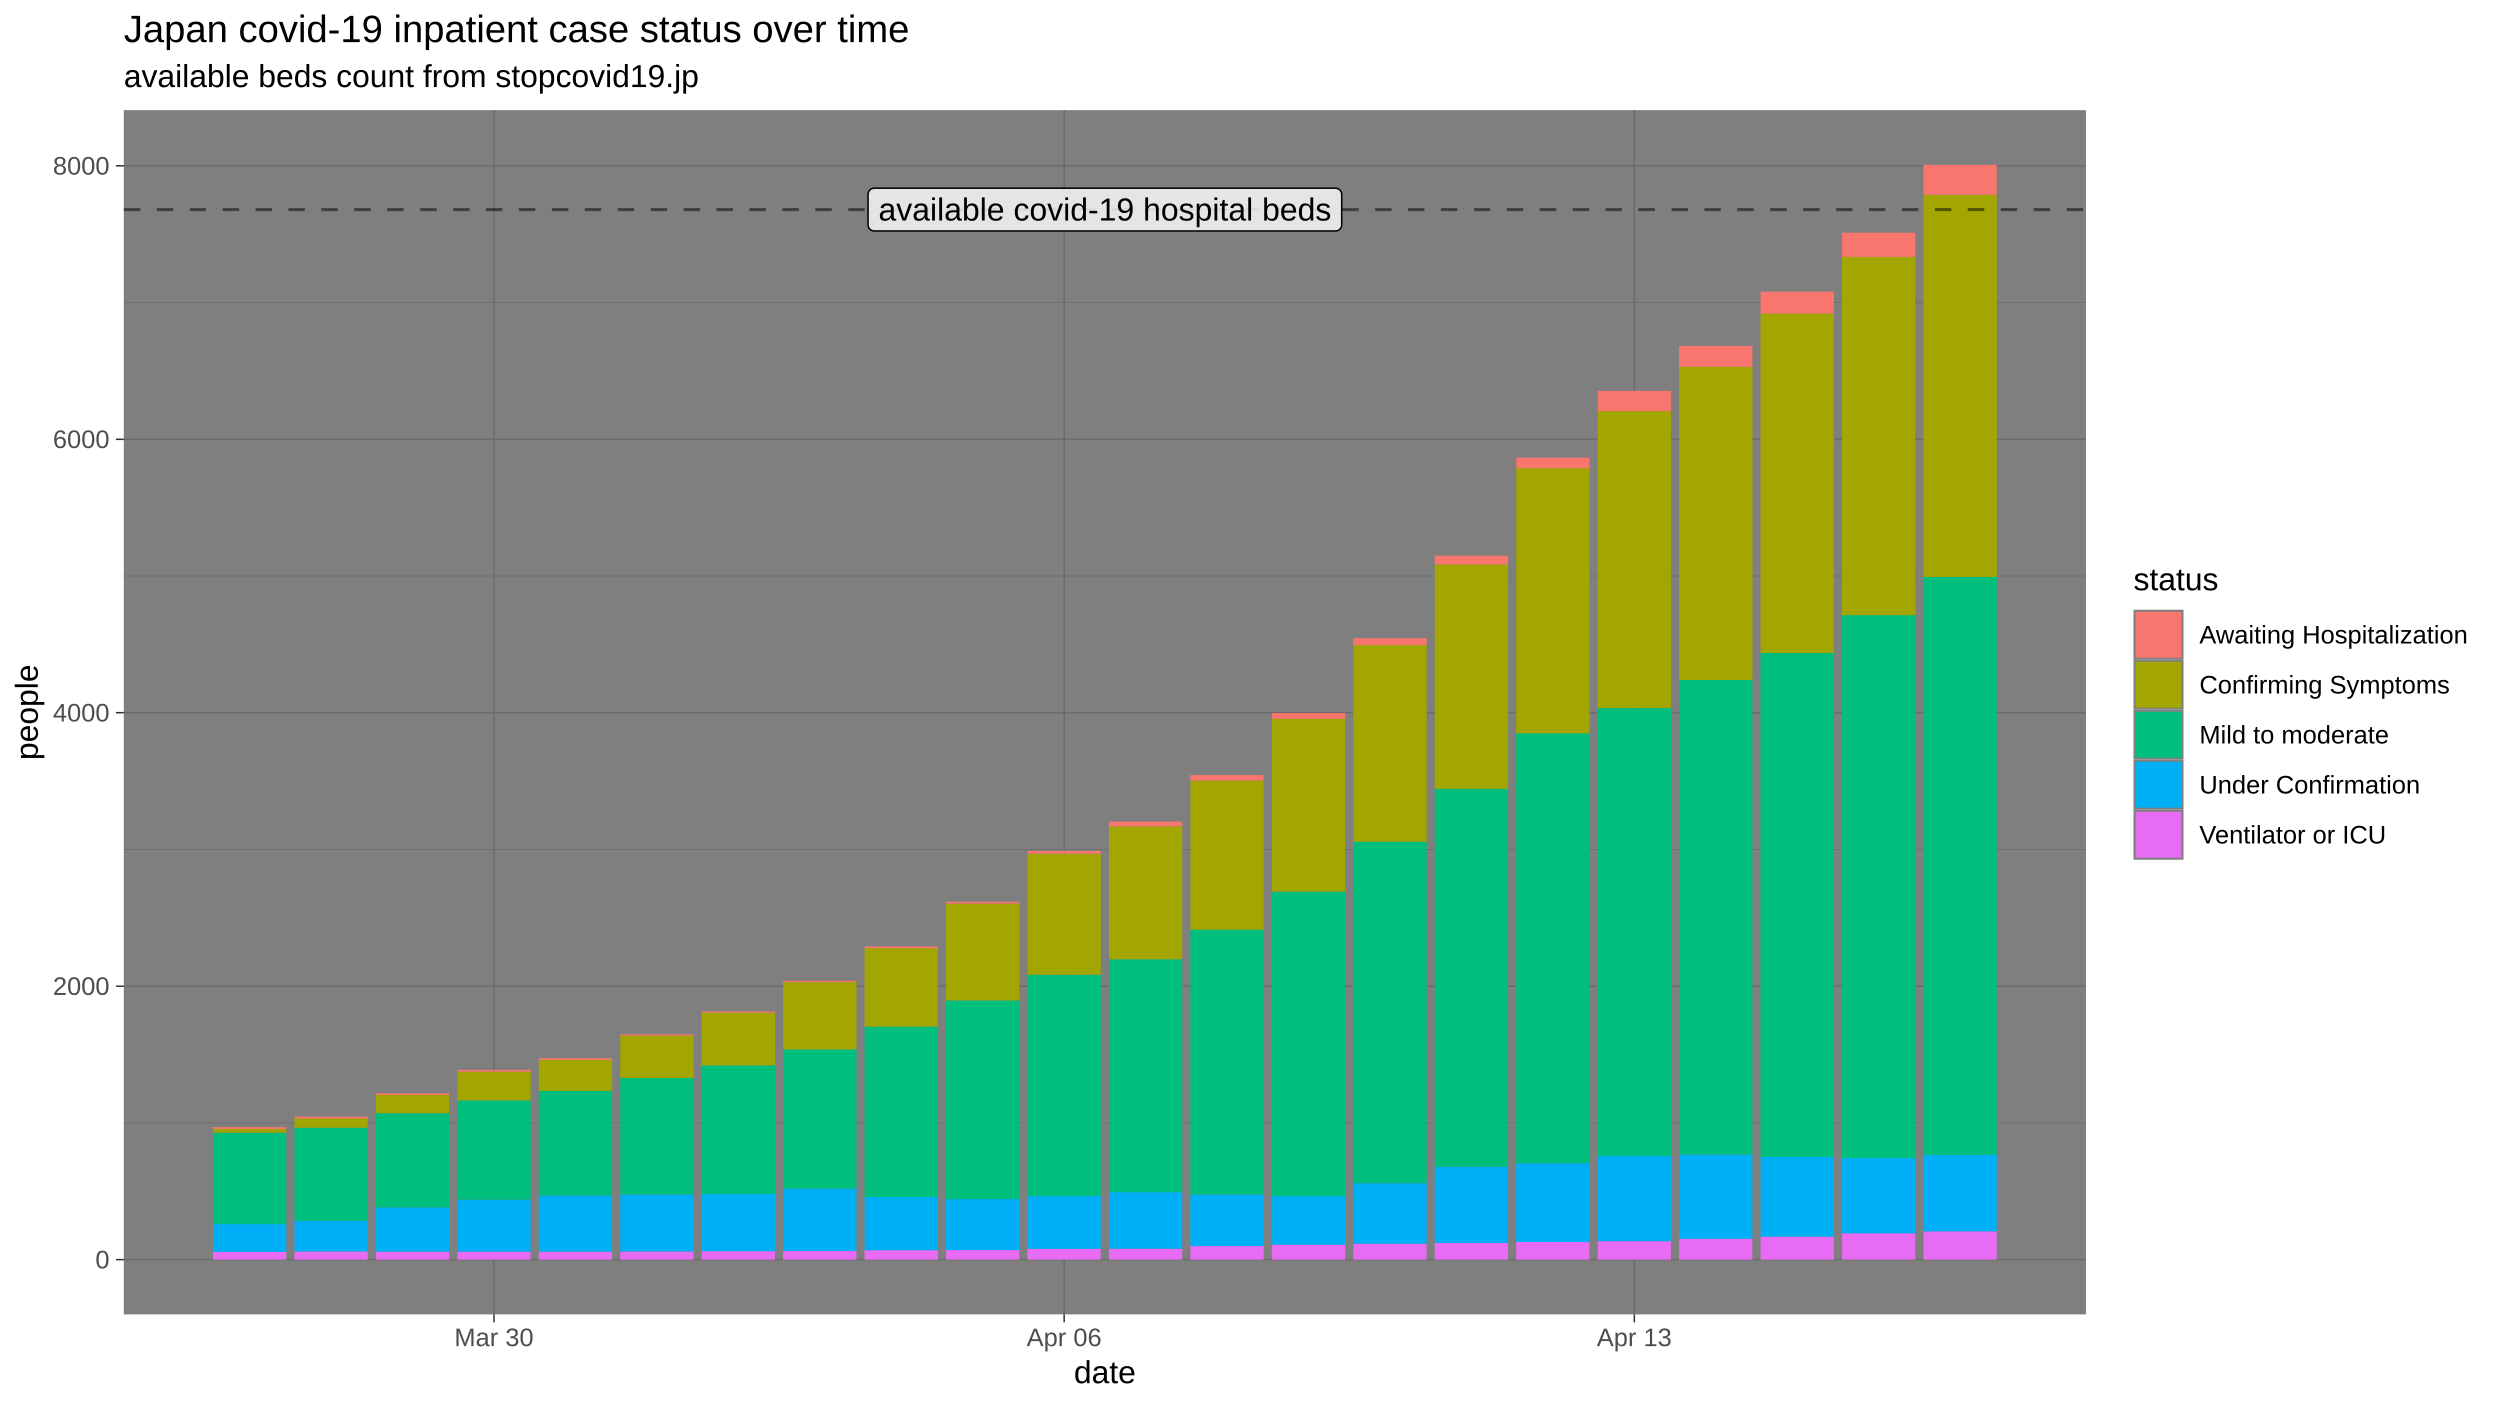
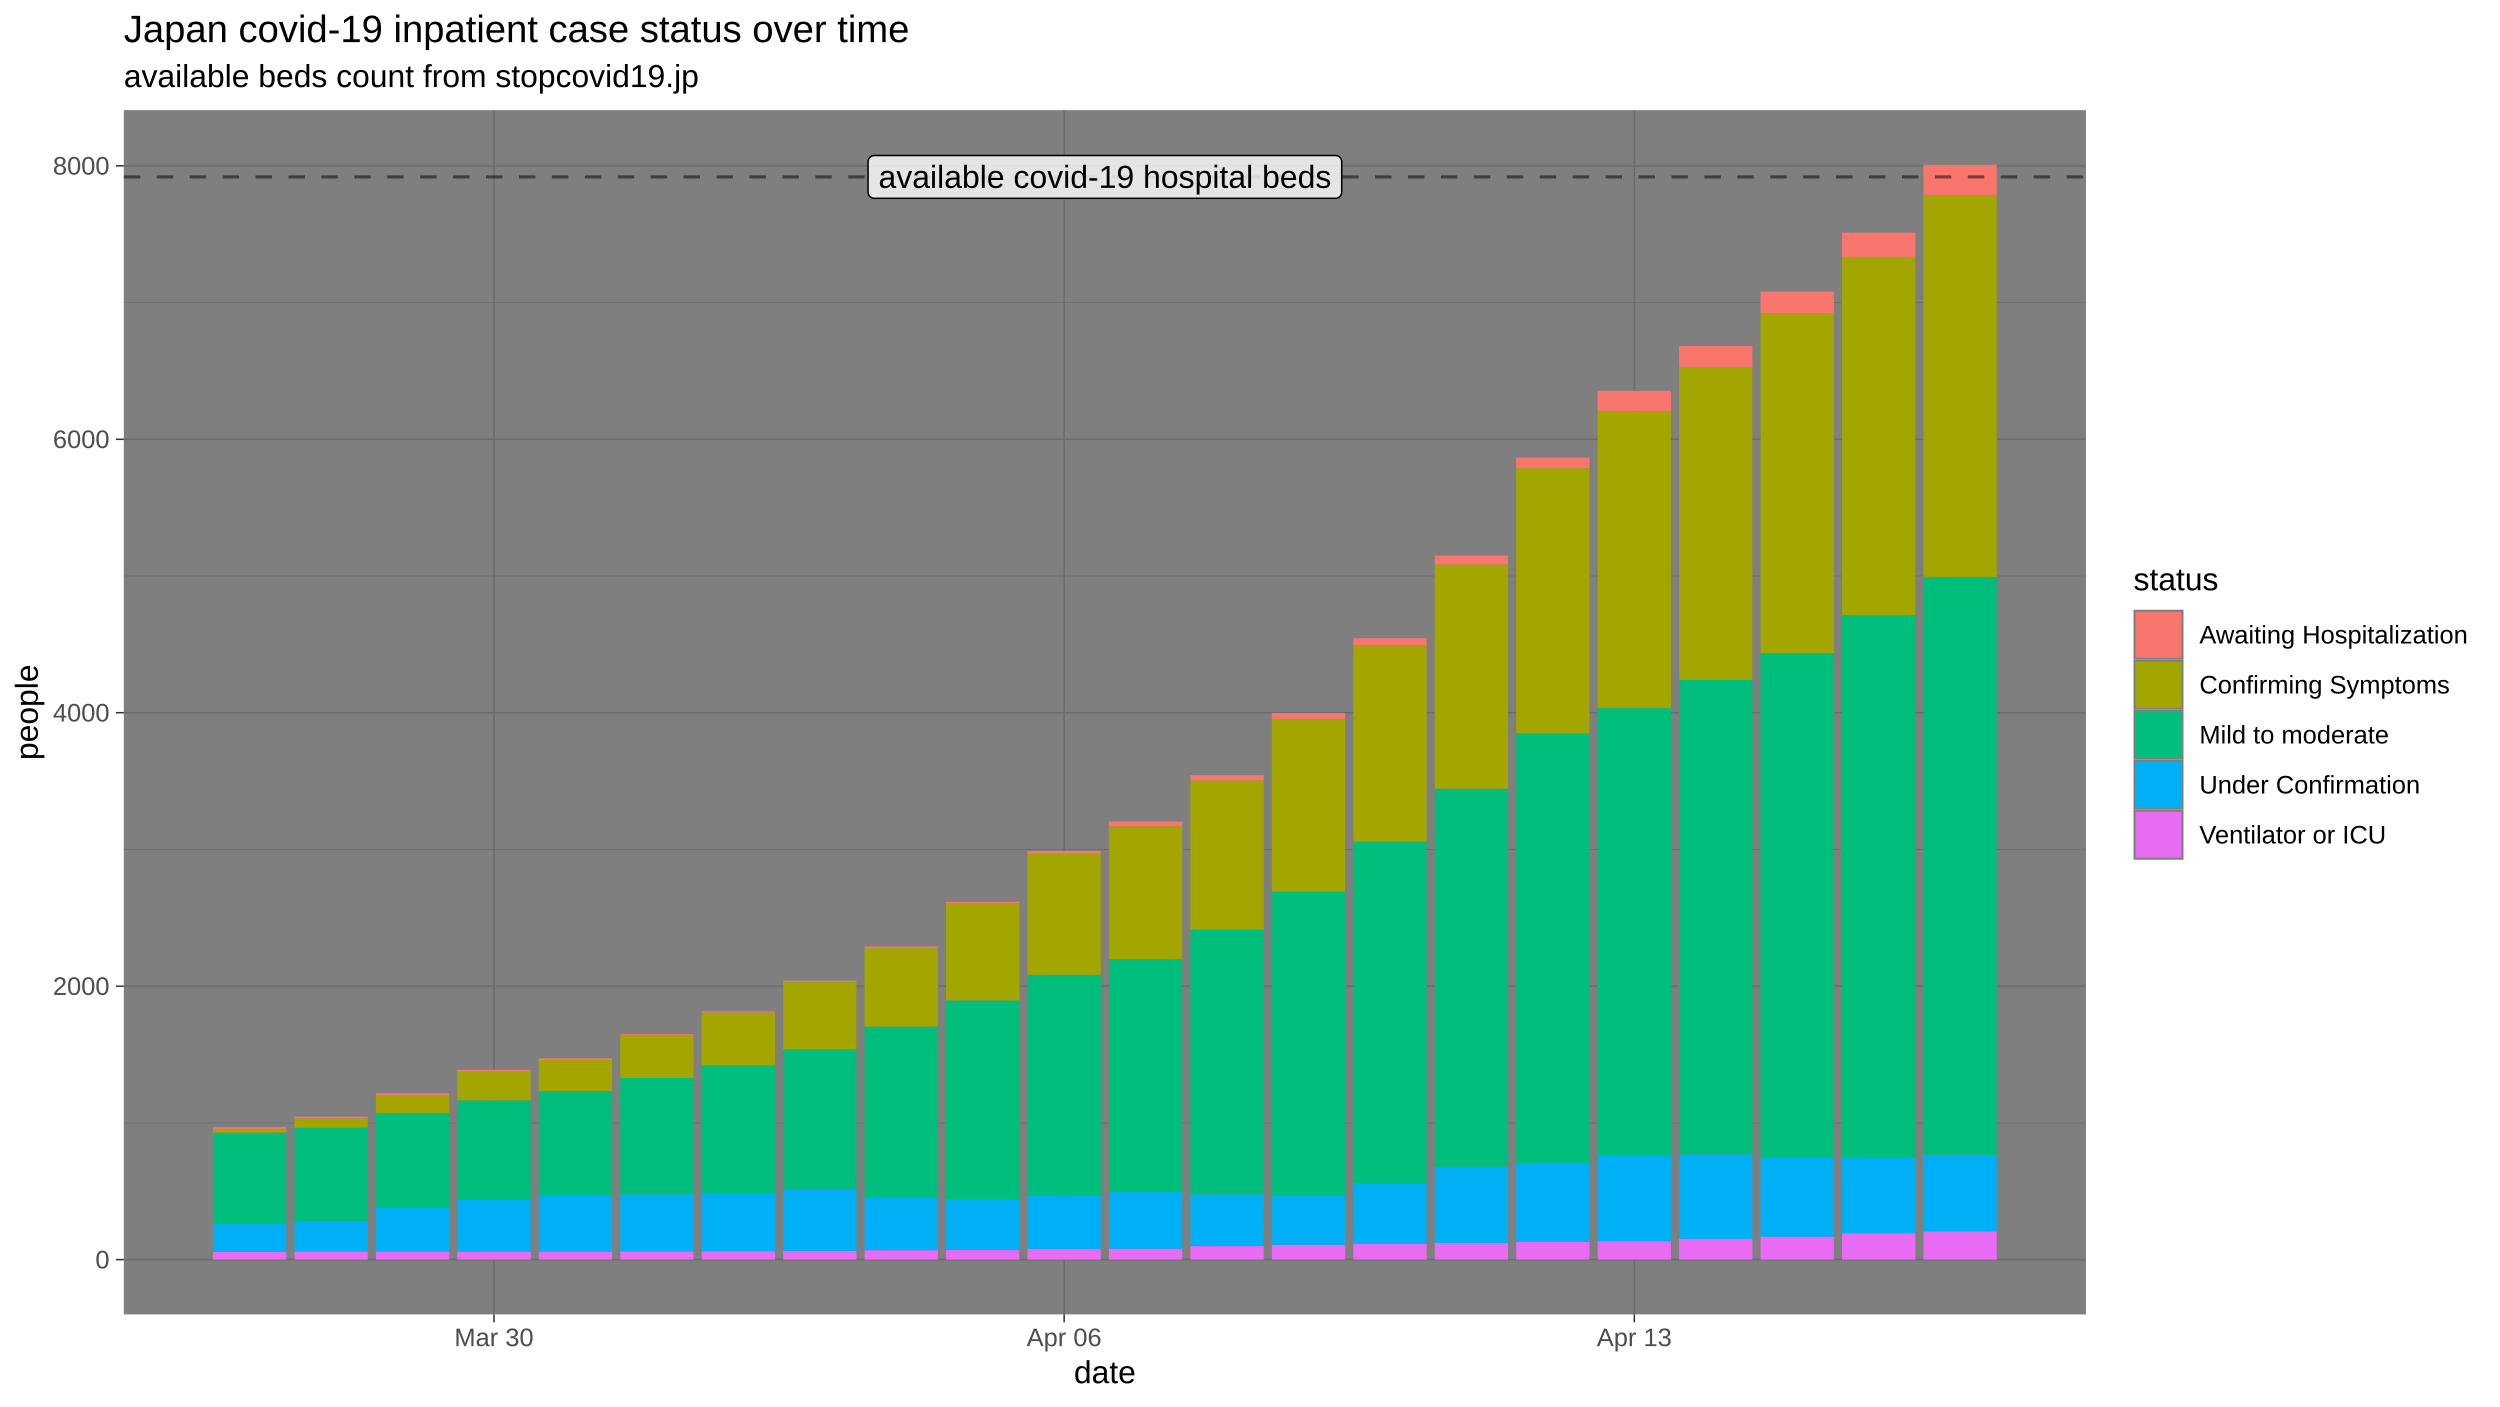
<svg xmlns="http://www.w3.org/2000/svg" viewBox="0 0 864.00 486.00">
  <defs>
    <style type="text/css">
    line, polyline, polygon, path, rect, circle {
      fill: none;
      stroke: #000000;
      stroke-linecap: round;
      stroke-linejoin: round;
      stroke-miterlimit: 10.00;
    }
  </style>
  </defs>
  <rect width="100%" height="100%" style="stroke: none; fill: #FFFFFF;" />
  <rect x="0.00" y="-0" width="864.00" height="486.00" style="stroke-width: 1.07; stroke: #FFFFFF; fill: #FFFFFF;" />
  <defs>
    <clipPath id="cpNDIuNzl8NzIwLjkxfDQ1NC4yNXwzOC4wNw==">
      <rect x="42.79" y="38.07" width="678.12" height="416.18" />
    </clipPath>
  </defs>
  <rect x="42.79" y="38.07" width="678.12" height="416.18" style="stroke-width: 1.07; stroke: none; fill: #7F7F7F;" clip-path="url(#cpNDIuNzl8NzIwLjkxfDQ1NC4yNXwzOC4wNw==)" />
  <polyline points="42.79,388.08 720.91,388.08 " style="stroke-width: 0.27; stroke: #6B6B6B; stroke-linecap: butt;" clip-path="url(#cpNDIuNzl8NzIwLjkxfDQ1NC4yNXwzOC4wNw==)" />
  <polyline points="42.79,293.57 720.91,293.57 " style="stroke-width: 0.27; stroke: #6B6B6B; stroke-linecap: butt;" clip-path="url(#cpNDIuNzl8NzIwLjkxfDQ1NC4yNXwzOC4wNw==)" />
  <polyline points="42.79,199.07 720.91,199.07 " style="stroke-width: 0.27; stroke: #6B6B6B; stroke-linecap: butt;" clip-path="url(#cpNDIuNzl8NzIwLjkxfDQ1NC4yNXwzOC4wNw==)" />
  <polyline points="42.79,104.57 720.91,104.57 " style="stroke-width: 0.27; stroke: #6B6B6B; stroke-linecap: butt;" clip-path="url(#cpNDIuNzl8NzIwLjkxfDQ1NC4yNXwzOC4wNw==)" />
  <polyline points="42.79,435.33 720.91,435.33 " style="stroke-width: 0.53; stroke: #6B6B6B; stroke-linecap: butt;" clip-path="url(#cpNDIuNzl8NzIwLjkxfDQ1NC4yNXwzOC4wNw==)" />
  <polyline points="42.79,340.83 720.91,340.83 " style="stroke-width: 0.53; stroke: #6B6B6B; stroke-linecap: butt;" clip-path="url(#cpNDIuNzl8NzIwLjkxfDQ1NC4yNXwzOC4wNw==)" />
  <polyline points="42.79,246.32 720.91,246.32 " style="stroke-width: 0.53; stroke: #6B6B6B; stroke-linecap: butt;" clip-path="url(#cpNDIuNzl8NzIwLjkxfDQ1NC4yNXwzOC4wNw==)" />
  <polyline points="42.79,151.82 720.91,151.82 " style="stroke-width: 0.53; stroke: #6B6B6B; stroke-linecap: butt;" clip-path="url(#cpNDIuNzl8NzIwLjkxfDQ1NC4yNXwzOC4wNw==)" />
  <polyline points="42.79,57.32 720.91,57.32 " style="stroke-width: 0.53; stroke: #6B6B6B; stroke-linecap: butt;" clip-path="url(#cpNDIuNzl8NzIwLjkxfDQ1NC4yNXwzOC4wNw==)" />
  <polyline points="170.72,454.25 170.72,38.07 " style="stroke-width: 0.53; stroke: #6B6B6B; stroke-linecap: butt;" clip-path="url(#cpNDIuNzl8NzIwLjkxfDQ1NC4yNXwzOC4wNw==)" />
  <polyline points="367.77,454.25 367.77,38.07 " style="stroke-width: 0.53; stroke: #6B6B6B; stroke-linecap: butt;" clip-path="url(#cpNDIuNzl8NzIwLjkxfDQ1NC4yNXwzOC4wNw==)" />
  <polyline points="564.82,454.25 564.82,38.07 " style="stroke-width: 0.53; stroke: #6B6B6B; stroke-linecap: butt;" clip-path="url(#cpNDIuNzl8NzIwLjkxfDQ1NC4yNXwzOC4wNw==)" />
  <rect x="73.61" y="432.64" width="25.33" height="2.69" style="stroke-width: 1.07; stroke: none; stroke-linecap: butt; fill: #E76BF3;" clip-path="url(#cpNDIuNzl8NzIwLjkxfDQ1NC4yNXwzOC4wNw==)" />
  <rect x="73.61" y="423.04" width="25.33" height="9.59" style="stroke-width: 1.07; stroke: none; stroke-linecap: butt; fill: #00B0F6;" clip-path="url(#cpNDIuNzl8NzIwLjkxfDQ1NC4yNXwzOC4wNw==)" />
  <rect x="73.61" y="391.43" width="25.33" height="31.61" style="stroke-width: 1.07; stroke: none; stroke-linecap: butt; fill: #00BF7D;" clip-path="url(#cpNDIuNzl8NzIwLjkxfDQ1NC4yNXwzOC4wNw==)" />
  <rect x="73.61" y="390.16" width="25.33" height="1.28" style="stroke-width: 1.07; stroke: none; stroke-linecap: butt; fill: #A3A500;" clip-path="url(#cpNDIuNzl8NzIwLjkxfDQ1NC4yNXwzOC4wNw==)" />
  <rect x="73.61" y="389.54" width="25.33" height="0.61" style="stroke-width: 1.07; stroke: none; stroke-linecap: butt; fill: #F8766D;" clip-path="url(#cpNDIuNzl8NzIwLjkxfDQ1NC4yNXwzOC4wNw==)" />
  <rect x="101.76" y="432.49" width="25.33" height="2.84" style="stroke-width: 1.07; stroke: none; stroke-linecap: butt; fill: #E76BF3;" clip-path="url(#cpNDIuNzl8NzIwLjkxfDQ1NC4yNXwzOC4wNw==)" />
  <rect x="101.76" y="421.91" width="25.33" height="10.58" style="stroke-width: 1.07; stroke: none; stroke-linecap: butt; fill: #00B0F6;" clip-path="url(#cpNDIuNzl8NzIwLjkxfDQ1NC4yNXwzOC4wNw==)" />
  <rect x="101.76" y="389.73" width="25.33" height="32.18" style="stroke-width: 1.07; stroke: none; stroke-linecap: butt; fill: #00BF7D;" clip-path="url(#cpNDIuNzl8NzIwLjkxfDQ1NC4yNXwzOC4wNw==)" />
  <rect x="101.76" y="386.52" width="25.33" height="3.21" style="stroke-width: 1.07; stroke: none; stroke-linecap: butt; fill: #A3A500;" clip-path="url(#cpNDIuNzl8NzIwLjkxfDQ1NC4yNXwzOC4wNw==)" />
  <rect x="101.76" y="385.90" width="25.33" height="0.61" style="stroke-width: 1.07; stroke: none; stroke-linecap: butt; fill: #F8766D;" clip-path="url(#cpNDIuNzl8NzIwLjkxfDQ1NC4yNXwzOC4wNw==)" />
  <rect x="129.91" y="432.54" width="25.33" height="2.79" style="stroke-width: 1.07; stroke: none; stroke-linecap: butt; fill: #E76BF3;" clip-path="url(#cpNDIuNzl8NzIwLjkxfDQ1NC4yNXwzOC4wNw==)" />
  <rect x="129.91" y="417.28" width="25.33" height="15.26" style="stroke-width: 1.07; stroke: none; stroke-linecap: butt; fill: #00B0F6;" clip-path="url(#cpNDIuNzl8NzIwLjkxfDQ1NC4yNXwzOC4wNw==)" />
  <rect x="129.91" y="384.72" width="25.33" height="32.56" style="stroke-width: 1.07; stroke: none; stroke-linecap: butt; fill: #00BF7D;" clip-path="url(#cpNDIuNzl8NzIwLjkxfDQ1NC4yNXwzOC4wNw==)" />
  <rect x="129.91" y="378.44" width="25.33" height="6.28" style="stroke-width: 1.07; stroke: none; stroke-linecap: butt; fill: #A3A500;" clip-path="url(#cpNDIuNzl8NzIwLjkxfDQ1NC4yNXwzOC4wNw==)" />
  <rect x="129.91" y="377.82" width="25.33" height="0.61" style="stroke-width: 1.07; stroke: none; stroke-linecap: butt; fill: #F8766D;" clip-path="url(#cpNDIuNzl8NzIwLjkxfDQ1NC4yNXwzOC4wNw==)" />
  <rect x="158.06" y="432.54" width="25.33" height="2.79" style="stroke-width: 1.07; stroke: none; stroke-linecap: butt; fill: #E76BF3;" clip-path="url(#cpNDIuNzl8NzIwLjkxfDQ1NC4yNXwzOC4wNw==)" />
  <rect x="158.06" y="414.59" width="25.33" height="17.96" style="stroke-width: 1.07; stroke: none; stroke-linecap: butt; fill: #00B0F6;" clip-path="url(#cpNDIuNzl8NzIwLjkxfDQ1NC4yNXwzOC4wNw==)" />
  <rect x="158.06" y="380.28" width="25.33" height="34.30" style="stroke-width: 1.07; stroke: none; stroke-linecap: butt; fill: #00BF7D;" clip-path="url(#cpNDIuNzl8NzIwLjkxfDQ1NC4yNXwzOC4wNw==)" />
  <rect x="158.06" y="370.36" width="25.33" height="9.92" style="stroke-width: 1.07; stroke: none; stroke-linecap: butt; fill: #A3A500;" clip-path="url(#cpNDIuNzl8NzIwLjkxfDQ1NC4yNXwzOC4wNw==)" />
  <rect x="158.06" y="369.74" width="25.33" height="0.61" style="stroke-width: 1.07; stroke: none; stroke-linecap: butt; fill: #F8766D;" clip-path="url(#cpNDIuNzl8NzIwLjkxfDQ1NC4yNXwzOC4wNw==)" />
  <rect x="186.21" y="432.54" width="25.33" height="2.79" style="stroke-width: 1.07; stroke: none; stroke-linecap: butt; fill: #E76BF3;" clip-path="url(#cpNDIuNzl8NzIwLjkxfDQ1NC4yNXwzOC4wNw==)" />
  <rect x="186.21" y="413.17" width="25.33" height="19.37" style="stroke-width: 1.07; stroke: none; stroke-linecap: butt; fill: #00B0F6;" clip-path="url(#cpNDIuNzl8NzIwLjkxfDQ1NC4yNXwzOC4wNw==)" />
  <rect x="186.21" y="377.02" width="25.33" height="36.15" style="stroke-width: 1.07; stroke: none; stroke-linecap: butt; fill: #00BF7D;" clip-path="url(#cpNDIuNzl8NzIwLjkxfDQ1NC4yNXwzOC4wNw==)" />
  <rect x="186.21" y="366.34" width="25.33" height="10.68" style="stroke-width: 1.07; stroke: none; stroke-linecap: butt; fill: #A3A500;" clip-path="url(#cpNDIuNzl8NzIwLjkxfDQ1NC4yNXwzOC4wNw==)" />
  <rect x="186.21" y="365.73" width="25.33" height="0.61" style="stroke-width: 1.07; stroke: none; stroke-linecap: butt; fill: #F8766D;" clip-path="url(#cpNDIuNzl8NzIwLjkxfDQ1NC4yNXwzOC4wNw==)" />
  <rect x="214.36" y="432.49" width="25.33" height="2.84" style="stroke-width: 1.07; stroke: none; stroke-linecap: butt; fill: #E76BF3;" clip-path="url(#cpNDIuNzl8NzIwLjkxfDQ1NC4yNXwzOC4wNw==)" />
  <rect x="214.36" y="412.79" width="25.33" height="19.70" style="stroke-width: 1.07; stroke: none; stroke-linecap: butt; fill: #00B0F6;" clip-path="url(#cpNDIuNzl8NzIwLjkxfDQ1NC4yNXwzOC4wNw==)" />
  <rect x="214.36" y="372.53" width="25.33" height="40.26" style="stroke-width: 1.07; stroke: none; stroke-linecap: butt; fill: #00BF7D;" clip-path="url(#cpNDIuNzl8NzIwLjkxfDQ1NC4yNXwzOC4wNw==)" />
  <rect x="214.36" y="357.84" width="25.33" height="14.70" style="stroke-width: 1.07; stroke: none; stroke-linecap: butt; fill: #A3A500;" clip-path="url(#cpNDIuNzl8NzIwLjkxfDQ1NC4yNXwzOC4wNw==)" />
  <rect x="214.36" y="357.41" width="25.33" height="0.43" style="stroke-width: 1.07; stroke: none; stroke-linecap: butt; fill: #F8766D;" clip-path="url(#cpNDIuNzl8NzIwLjkxfDQ1NC4yNXwzOC4wNw==)" />
  <rect x="242.51" y="432.40" width="25.33" height="2.93" style="stroke-width: 1.07; stroke: none; stroke-linecap: butt; fill: #E76BF3;" clip-path="url(#cpNDIuNzl8NzIwLjkxfDQ1NC4yNXwzOC4wNw==)" />
  <rect x="242.51" y="412.65" width="25.33" height="19.75" style="stroke-width: 1.07; stroke: none; stroke-linecap: butt; fill: #00B0F6;" clip-path="url(#cpNDIuNzl8NzIwLjkxfDQ1NC4yNXwzOC4wNw==)" />
  <rect x="242.51" y="368.18" width="25.33" height="44.46" style="stroke-width: 1.07; stroke: none; stroke-linecap: butt; fill: #00BF7D;" clip-path="url(#cpNDIuNzl8NzIwLjkxfDQ1NC4yNXwzOC4wNw==)" />
  <rect x="242.51" y="349.95" width="25.33" height="18.24" style="stroke-width: 1.07; stroke: none; stroke-linecap: butt; fill: #A3A500;" clip-path="url(#cpNDIuNzl8NzIwLjkxfDQ1NC4yNXwzOC4wNw==)" />
  <rect x="242.51" y="349.52" width="25.33" height="0.43" style="stroke-width: 1.07; stroke: none; stroke-linecap: butt; fill: #F8766D;" clip-path="url(#cpNDIuNzl8NzIwLjkxfDQ1NC4yNXwzOC4wNw==)" />
  <rect x="270.66" y="432.31" width="25.33" height="3.02" style="stroke-width: 1.07; stroke: none; stroke-linecap: butt; fill: #E76BF3;" clip-path="url(#cpNDIuNzl8NzIwLjkxfDQ1NC4yNXwzOC4wNw==)" />
  <rect x="270.66" y="410.76" width="25.33" height="21.55" style="stroke-width: 1.07; stroke: none; stroke-linecap: butt; fill: #00B0F6;" clip-path="url(#cpNDIuNzl8NzIwLjkxfDQ1NC4yNXwzOC4wNw==)" />
  <rect x="270.66" y="362.66" width="25.33" height="48.10" style="stroke-width: 1.07; stroke: none; stroke-linecap: butt; fill: #00BF7D;" clip-path="url(#cpNDIuNzl8NzIwLjkxfDQ1NC4yNXwzOC4wNw==)" />
  <rect x="270.66" y="339.41" width="25.33" height="23.25" style="stroke-width: 1.07; stroke: none; stroke-linecap: butt; fill: #A3A500;" clip-path="url(#cpNDIuNzl8NzIwLjkxfDQ1NC4yNXwzOC4wNw==)" />
  <rect x="270.66" y="338.94" width="25.33" height="0.47" style="stroke-width: 1.07; stroke: none; stroke-linecap: butt; fill: #F8766D;" clip-path="url(#cpNDIuNzl8NzIwLjkxfDQ1NC4yNXwzOC4wNw==)" />
  <rect x="298.80" y="432.07" width="25.33" height="3.26" style="stroke-width: 1.07; stroke: none; stroke-linecap: butt; fill: #E76BF3;" clip-path="url(#cpNDIuNzl8NzIwLjkxfDQ1NC4yNXwzOC4wNw==)" />
  <rect x="298.80" y="413.69" width="25.33" height="18.38" style="stroke-width: 1.07; stroke: none; stroke-linecap: butt; fill: #00B0F6;" clip-path="url(#cpNDIuNzl8NzIwLjkxfDQ1NC4yNXwzOC4wNw==)" />
  <rect x="298.80" y="354.77" width="25.33" height="58.92" style="stroke-width: 1.07; stroke: none; stroke-linecap: butt; fill: #00BF7D;" clip-path="url(#cpNDIuNzl8NzIwLjkxfDQ1NC4yNXwzOC4wNw==)" />
  <rect x="298.80" y="327.69" width="25.33" height="27.08" style="stroke-width: 1.07; stroke: none; stroke-linecap: butt; fill: #A3A500;" clip-path="url(#cpNDIuNzl8NzIwLjkxfDQ1NC4yNXwzOC4wNw==)" />
  <rect x="298.80" y="327.08" width="25.33" height="0.61" style="stroke-width: 1.07; stroke: none; stroke-linecap: butt; fill: #F8766D;" clip-path="url(#cpNDIuNzl8NzIwLjkxfDQ1NC4yNXwzOC4wNw==)" />
  <rect x="326.95" y="432.02" width="25.33" height="3.31" style="stroke-width: 1.07; stroke: none; stroke-linecap: butt; fill: #E76BF3;" clip-path="url(#cpNDIuNzl8NzIwLjkxfDQ1NC4yNXwzOC4wNw==)" />
  <rect x="326.95" y="414.40" width="25.33" height="17.62" style="stroke-width: 1.07; stroke: none; stroke-linecap: butt; fill: #00B0F6;" clip-path="url(#cpNDIuNzl8NzIwLjkxfDQ1NC4yNXwzOC4wNw==)" />
  <rect x="326.95" y="345.74" width="25.33" height="68.66" style="stroke-width: 1.07; stroke: none; stroke-linecap: butt; fill: #00BF7D;" clip-path="url(#cpNDIuNzl8NzIwLjkxfDQ1NC4yNXwzOC4wNw==)" />
  <rect x="326.95" y="312.29" width="25.33" height="33.45" style="stroke-width: 1.07; stroke: none; stroke-linecap: butt; fill: #A3A500;" clip-path="url(#cpNDIuNzl8NzIwLjkxfDQ1NC4yNXwzOC4wNw==)" />
  <rect x="326.95" y="311.67" width="25.33" height="0.61" style="stroke-width: 1.07; stroke: none; stroke-linecap: butt; fill: #F8766D;" clip-path="url(#cpNDIuNzl8NzIwLjkxfDQ1NC4yNXwzOC4wNw==)" />
  <rect x="355.10" y="431.60" width="25.33" height="3.73" style="stroke-width: 1.07; stroke: none; stroke-linecap: butt; fill: #E76BF3;" clip-path="url(#cpNDIuNzl8NzIwLjkxfDQ1NC4yNXwzOC4wNw==)" />
  <rect x="355.10" y="413.36" width="25.33" height="18.24" style="stroke-width: 1.07; stroke: none; stroke-linecap: butt; fill: #00B0F6;" clip-path="url(#cpNDIuNzl8NzIwLjkxfDQ1NC4yNXwzOC4wNw==)" />
  <rect x="355.10" y="336.86" width="25.33" height="76.50" style="stroke-width: 1.07; stroke: none; stroke-linecap: butt; fill: #00BF7D;" clip-path="url(#cpNDIuNzl8NzIwLjkxfDQ1NC4yNXwzOC4wNw==)" />
  <rect x="355.10" y="295.04" width="25.33" height="41.82" style="stroke-width: 1.07; stroke: none; stroke-linecap: butt; fill: #A3A500;" clip-path="url(#cpNDIuNzl8NzIwLjkxfDQ1NC4yNXwzOC4wNw==)" />
  <rect x="355.10" y="294.09" width="25.33" height="0.95" style="stroke-width: 1.07; stroke: none; stroke-linecap: butt; fill: #F8766D;" clip-path="url(#cpNDIuNzl8NzIwLjkxfDQ1NC4yNXwzOC4wNw==)" />
  <rect x="383.25" y="431.55" width="25.33" height="3.78" style="stroke-width: 1.07; stroke: none; stroke-linecap: butt; fill: #E76BF3;" clip-path="url(#cpNDIuNzl8NzIwLjkxfDQ1NC4yNXwzOC4wNw==)" />
  <rect x="383.25" y="411.99" width="25.33" height="19.56" style="stroke-width: 1.07; stroke: none; stroke-linecap: butt; fill: #00B0F6;" clip-path="url(#cpNDIuNzl8NzIwLjkxfDQ1NC4yNXwzOC4wNw==)" />
  <rect x="383.25" y="331.52" width="25.33" height="80.47" style="stroke-width: 1.07; stroke: none; stroke-linecap: butt; fill: #00BF7D;" clip-path="url(#cpNDIuNzl8NzIwLjkxfDQ1NC4yNXwzOC4wNw==)" />
  <rect x="383.25" y="285.59" width="25.33" height="45.93" style="stroke-width: 1.07; stroke: none; stroke-linecap: butt; fill: #A3A500;" clip-path="url(#cpNDIuNzl8NzIwLjkxfDQ1NC4yNXwzOC4wNw==)" />
  <rect x="383.25" y="283.94" width="25.33" height="1.65" style="stroke-width: 1.07; stroke: none; stroke-linecap: butt; fill: #F8766D;" clip-path="url(#cpNDIuNzl8NzIwLjkxfDQ1NC4yNXwzOC4wNw==)" />
  <rect x="411.40" y="430.65" width="25.33" height="4.68" style="stroke-width: 1.07; stroke: none; stroke-linecap: butt; fill: #E76BF3;" clip-path="url(#cpNDIuNzl8NzIwLjkxfDQ1NC4yNXwzOC4wNw==)" />
  <rect x="411.40" y="412.79" width="25.33" height="17.86" style="stroke-width: 1.07; stroke: none; stroke-linecap: butt; fill: #00B0F6;" clip-path="url(#cpNDIuNzl8NzIwLjkxfDQ1NC4yNXwzOC4wNw==)" />
  <rect x="411.40" y="321.26" width="25.33" height="91.53" style="stroke-width: 1.07; stroke: none; stroke-linecap: butt; fill: #00BF7D;" clip-path="url(#cpNDIuNzl8NzIwLjkxfDQ1NC4yNXwzOC4wNw==)" />
  <rect x="411.40" y="269.71" width="25.33" height="51.55" style="stroke-width: 1.07; stroke: none; stroke-linecap: butt; fill: #A3A500;" clip-path="url(#cpNDIuNzl8NzIwLjkxfDQ1NC4yNXwzOC4wNw==)" />
  <rect x="411.40" y="267.87" width="25.33" height="1.84" style="stroke-width: 1.07; stroke: none; stroke-linecap: butt; fill: #F8766D;" clip-path="url(#cpNDIuNzl8NzIwLjkxfDQ1NC4yNXwzOC4wNw==)" />
  <rect x="439.55" y="430.18" width="25.33" height="5.15" style="stroke-width: 1.07; stroke: none; stroke-linecap: butt; fill: #E76BF3;" clip-path="url(#cpNDIuNzl8NzIwLjkxfDQ1NC4yNXwzOC4wNw==)" />
  <rect x="439.55" y="413.36" width="25.33" height="16.82" style="stroke-width: 1.07; stroke: none; stroke-linecap: butt; fill: #00B0F6;" clip-path="url(#cpNDIuNzl8NzIwLjkxfDQ1NC4yNXwzOC4wNw==)" />
  <rect x="439.55" y="308.13" width="25.33" height="105.23" style="stroke-width: 1.07; stroke: none; stroke-linecap: butt; fill: #00BF7D;" clip-path="url(#cpNDIuNzl8NzIwLjkxfDQ1NC4yNXwzOC4wNw==)" />
  <rect x="439.55" y="248.45" width="25.33" height="59.68" style="stroke-width: 1.07; stroke: none; stroke-linecap: butt; fill: #A3A500;" clip-path="url(#cpNDIuNzl8NzIwLjkxfDQ1NC4yNXwzOC4wNw==)" />
  <rect x="439.55" y="246.42" width="25.33" height="2.03" style="stroke-width: 1.07; stroke: none; stroke-linecap: butt; fill: #F8766D;" clip-path="url(#cpNDIuNzl8NzIwLjkxfDQ1NC4yNXwzOC4wNw==)" />
  <rect x="467.70" y="429.80" width="25.33" height="5.53" style="stroke-width: 1.07; stroke: none; stroke-linecap: butt; fill: #E76BF3;" clip-path="url(#cpNDIuNzl8NzIwLjkxfDQ1NC4yNXwzOC4wNw==)" />
  <rect x="467.70" y="408.92" width="25.33" height="20.89" style="stroke-width: 1.07; stroke: none; stroke-linecap: butt; fill: #00B0F6;" clip-path="url(#cpNDIuNzl8NzIwLjkxfDQ1NC4yNXwzOC4wNw==)" />
  <rect x="467.70" y="290.88" width="25.33" height="118.03" style="stroke-width: 1.07; stroke: none; stroke-linecap: butt; fill: #00BF7D;" clip-path="url(#cpNDIuNzl8NzIwLjkxfDQ1NC4yNXwzOC4wNw==)" />
  <rect x="467.70" y="222.93" width="25.33" height="67.95" style="stroke-width: 1.07; stroke: none; stroke-linecap: butt; fill: #A3A500;" clip-path="url(#cpNDIuNzl8NzIwLjkxfDQ1NC4yNXwzOC4wNw==)" />
  <rect x="467.70" y="220.57" width="25.33" height="2.36" style="stroke-width: 1.07; stroke: none; stroke-linecap: butt; fill: #F8766D;" clip-path="url(#cpNDIuNzl8NzIwLjkxfDQ1NC4yNXwzOC4wNw==)" />
  <rect x="495.85" y="429.56" width="25.33" height="5.76" style="stroke-width: 1.07; stroke: none; stroke-linecap: butt; fill: #E76BF3;" clip-path="url(#cpNDIuNzl8NzIwLjkxfDQ1NC4yNXwzOC4wNw==)" />
  <rect x="495.85" y="403.20" width="25.33" height="26.37" style="stroke-width: 1.07; stroke: none; stroke-linecap: butt; fill: #00B0F6;" clip-path="url(#cpNDIuNzl8NzIwLjkxfDQ1NC4yNXwzOC4wNw==)" />
  <rect x="495.85" y="272.59" width="25.33" height="130.60" style="stroke-width: 1.07; stroke: none; stroke-linecap: butt; fill: #00BF7D;" clip-path="url(#cpNDIuNzl8NzIwLjkxfDQ1NC4yNXwzOC4wNw==)" />
  <rect x="495.85" y="195.05" width="25.33" height="77.54" style="stroke-width: 1.07; stroke: none; stroke-linecap: butt; fill: #A3A500;" clip-path="url(#cpNDIuNzl8NzIwLjkxfDQ1NC4yNXwzOC4wNw==)" />
  <rect x="495.85" y="192.03" width="25.33" height="3.02" style="stroke-width: 1.07; stroke: none; stroke-linecap: butt; fill: #F8766D;" clip-path="url(#cpNDIuNzl8NzIwLjkxfDQ1NC4yNXwzOC4wNw==)" />
  <rect x="524.00" y="429.23" width="25.33" height="6.10" style="stroke-width: 1.07; stroke: none; stroke-linecap: butt; fill: #E76BF3;" clip-path="url(#cpNDIuNzl8NzIwLjkxfDQ1NC4yNXwzOC4wNw==)" />
  <rect x="524.00" y="402.02" width="25.33" height="27.22" style="stroke-width: 1.07; stroke: none; stroke-linecap: butt; fill: #00B0F6;" clip-path="url(#cpNDIuNzl8NzIwLjkxfDQ1NC4yNXwzOC4wNw==)" />
  <rect x="524.00" y="253.41" width="25.33" height="148.61" style="stroke-width: 1.07; stroke: none; stroke-linecap: butt; fill: #00BF7D;" clip-path="url(#cpNDIuNzl8NzIwLjkxfDQ1NC4yNXwzOC4wNw==)" />
  <rect x="524.00" y="161.79" width="25.33" height="91.62" style="stroke-width: 1.07; stroke: none; stroke-linecap: butt; fill: #A3A500;" clip-path="url(#cpNDIuNzl8NzIwLjkxfDQ1NC4yNXwzOC4wNw==)" />
  <rect x="524.00" y="158.15" width="25.33" height="3.64" style="stroke-width: 1.07; stroke: none; stroke-linecap: butt; fill: #F8766D;" clip-path="url(#cpNDIuNzl8NzIwLjkxfDQ1NC4yNXwzOC4wNw==)" />
  <rect x="552.15" y="428.95" width="25.33" height="6.38" style="stroke-width: 1.07; stroke: none; stroke-linecap: butt; fill: #E76BF3;" clip-path="url(#cpNDIuNzl8NzIwLjkxfDQ1NC4yNXwzOC4wNw==)" />
  <rect x="552.15" y="399.51" width="25.33" height="29.44" style="stroke-width: 1.07; stroke: none; stroke-linecap: butt; fill: #00B0F6;" clip-path="url(#cpNDIuNzl8NzIwLjkxfDQ1NC4yNXwzOC4wNw==)" />
  <rect x="552.15" y="244.72" width="25.33" height="154.80" style="stroke-width: 1.07; stroke: none; stroke-linecap: butt; fill: #00BF7D;" clip-path="url(#cpNDIuNzl8NzIwLjkxfDQ1NC4yNXwzOC4wNw==)" />
  <rect x="552.15" y="142.09" width="25.33" height="102.63" style="stroke-width: 1.07; stroke: none; stroke-linecap: butt; fill: #A3A500;" clip-path="url(#cpNDIuNzl8NzIwLjkxfDQ1NC4yNXwzOC4wNw==)" />
  <rect x="552.15" y="135.09" width="25.33" height="6.99" style="stroke-width: 1.07; stroke: none; stroke-linecap: butt; fill: #F8766D;" clip-path="url(#cpNDIuNzl8NzIwLjkxfDQ1NC4yNXwzOC4wNw==)" />
  <rect x="580.30" y="428.15" width="25.33" height="7.18" style="stroke-width: 1.07; stroke: none; stroke-linecap: butt; fill: #E76BF3;" clip-path="url(#cpNDIuNzl8NzIwLjkxfDQ1NC4yNXwzOC4wNw==)" />
  <rect x="580.30" y="398.99" width="25.33" height="29.15" style="stroke-width: 1.07; stroke: none; stroke-linecap: butt; fill: #00B0F6;" clip-path="url(#cpNDIuNzl8NzIwLjkxfDQ1NC4yNXwzOC4wNw==)" />
  <rect x="580.30" y="234.98" width="25.33" height="164.01" style="stroke-width: 1.07; stroke: none; stroke-linecap: butt; fill: #00BF7D;" clip-path="url(#cpNDIuNzl8NzIwLjkxfDQ1NC4yNXwzOC4wNw==)" />
  <rect x="580.30" y="126.78" width="25.33" height="108.21" style="stroke-width: 1.07; stroke: none; stroke-linecap: butt; fill: #A3A500;" clip-path="url(#cpNDIuNzl8NzIwLjkxfDQ1NC4yNXwzOC4wNw==)" />
  <rect x="580.30" y="119.55" width="25.33" height="7.23" style="stroke-width: 1.07; stroke: none; stroke-linecap: butt; fill: #F8766D;" clip-path="url(#cpNDIuNzl8NzIwLjkxfDQ1NC4yNXwzOC4wNw==)" />
  <rect x="608.45" y="427.39" width="25.33" height="7.94" style="stroke-width: 1.07; stroke: none; stroke-linecap: butt; fill: #E76BF3;" clip-path="url(#cpNDIuNzl8NzIwLjkxfDQ1NC4yNXwzOC4wNw==)" />
  <rect x="608.45" y="399.84" width="25.33" height="27.55" style="stroke-width: 1.07; stroke: none; stroke-linecap: butt; fill: #00B0F6;" clip-path="url(#cpNDIuNzl8NzIwLjkxfDQ1NC4yNXwzOC4wNw==)" />
  <rect x="608.45" y="225.67" width="25.33" height="174.17" style="stroke-width: 1.07; stroke: none; stroke-linecap: butt; fill: #00BF7D;" clip-path="url(#cpNDIuNzl8NzIwLjkxfDQ1NC4yNXwzOC4wNw==)" />
  <rect x="608.45" y="108.35" width="25.33" height="117.33" style="stroke-width: 1.07; stroke: none; stroke-linecap: butt; fill: #A3A500;" clip-path="url(#cpNDIuNzl8NzIwLjkxfDQ1NC4yNXwzOC4wNw==)" />
  <rect x="608.45" y="100.79" width="25.33" height="7.56" style="stroke-width: 1.07; stroke: none; stroke-linecap: butt; fill: #F8766D;" clip-path="url(#cpNDIuNzl8NzIwLjkxfDQ1NC4yNXwzOC4wNw==)" />
  <rect x="636.60" y="426.21" width="25.33" height="9.12" style="stroke-width: 1.07; stroke: none; stroke-linecap: butt; fill: #E76BF3;" clip-path="url(#cpNDIuNzl8NzIwLjkxfDQ1NC4yNXwzOC4wNw==)" />
  <rect x="636.60" y="400.22" width="25.33" height="25.99" style="stroke-width: 1.07; stroke: none; stroke-linecap: butt; fill: #00B0F6;" clip-path="url(#cpNDIuNzl8NzIwLjkxfDQ1NC4yNXwzOC4wNw==)" />
  <rect x="636.60" y="212.59" width="25.33" height="187.64" style="stroke-width: 1.07; stroke: none; stroke-linecap: butt; fill: #00BF7D;" clip-path="url(#cpNDIuNzl8NzIwLjkxfDQ1NC4yNXwzOC4wNw==)" />
  <rect x="636.60" y="88.79" width="25.33" height="123.80" style="stroke-width: 1.07; stroke: none; stroke-linecap: butt; fill: #A3A500;" clip-path="url(#cpNDIuNzl8NzIwLjkxfDQ1NC4yNXwzOC4wNw==)" />
  <rect x="636.60" y="80.42" width="25.33" height="8.36" style="stroke-width: 1.07; stroke: none; stroke-linecap: butt; fill: #F8766D;" clip-path="url(#cpNDIuNzl8NzIwLjkxfDQ1NC4yNXwzOC4wNw==)" />
  <rect x="664.75" y="425.55" width="25.33" height="9.78" style="stroke-width: 1.07; stroke: none; stroke-linecap: butt; fill: #E76BF3;" clip-path="url(#cpNDIuNzl8NzIwLjkxfDQ1NC4yNXwzOC4wNw==)" />
  <rect x="664.75" y="399.09" width="25.33" height="26.46" style="stroke-width: 1.07; stroke: none; stroke-linecap: butt; fill: #00B0F6;" clip-path="url(#cpNDIuNzl8NzIwLjkxfDQ1NC4yNXwzOC4wNw==)" />
  <rect x="664.75" y="199.40" width="25.33" height="199.69" style="stroke-width: 1.07; stroke: none; stroke-linecap: butt; fill: #00BF7D;" clip-path="url(#cpNDIuNzl8NzIwLjkxfDQ1NC4yNXwzOC4wNw==)" />
  <rect x="664.75" y="67.33" width="25.33" height="132.07" style="stroke-width: 1.07; stroke: none; stroke-linecap: butt; fill: #A3A500;" clip-path="url(#cpNDIuNzl8NzIwLjkxfDQ1NC4yNXwzOC4wNw==)" />
  <rect x="664.75" y="56.99" width="25.33" height="10.35" style="stroke-width: 1.07; stroke: none; stroke-linecap: butt; fill: #F8766D;" clip-path="url(#cpNDIuNzl8NzIwLjkxfDQ1NC4yNXwzOC4wNw==)" />
-   <line x1="42.79" y1="72.44" x2="720.91" y2="72.44" style="stroke-width: 1.07; stroke: #000000; stroke-opacity: 0.50; stroke-dasharray: 5.69,5.69; stroke-linecap: butt;" clip-path="url(#cpNDIuNzl8NzIwLjkxfDQ1NC4yNXwzOC4wNw==)" />
-   <polygon points="302.16,79.83 461.53,79.83 461.45,79.83 461.79,79.82 462.13,79.75 462.46,79.63 462.76,79.45 463.03,79.23 463.26,78.97 463.45,78.68 463.58,78.36 463.67,78.02 463.69,77.67 463.69,77.67 463.69,67.20 463.69,67.20 463.67,66.85 463.58,66.52 463.45,66.20 463.26,65.90 463.03,65.64 462.76,65.42 462.46,65.25 462.13,65.12 461.79,65.05 461.53,65.04 302.16,65.04 302.42,65.05 302.07,65.04 301.73,65.08 301.39,65.18 301.08,65.33 300.79,65.53 300.54,65.77 300.33,66.04 300.17,66.35 300.06,66.68 300.00,67.03 300.00,67.20 300.00,77.67 300.00,77.50 300.00,77.85 300.06,78.19 300.17,78.52 300.33,78.83 300.54,79.11 300.79,79.35 301.08,79.54 301.39,79.69 301.73,79.79 302.07,79.83 " style="stroke-width: 0.53; fill: #FFFFFF; fill-opacity: 0.80;" clip-path="url(#cpNDIuNzl8NzIwLjkxfDQ1NC4yNXwzOC4wNw==)" />
+   <line x1="42.79" y1="61.14" x2="720.91" y2="61.14" style="stroke-width: 1.07; stroke: #000000; stroke-opacity: 0.50; stroke-dasharray: 5.69,5.69; stroke-linecap: butt;" clip-path="url(#cpNDIuNzl8NzIwLjkxfDQ1NC4yNXwzOC4wNw==)" />
+   <polygon points="302.16,68.54 461.53,68.54 461.45,68.54 461.79,68.53 462.13,68.46 462.46,68.33 462.76,68.16 463.03,67.94 463.26,67.68 463.45,67.38 463.58,67.07 463.67,66.73 463.69,66.38 463.69,66.38 463.69,55.91 463.69,55.91 463.67,55.56 463.58,55.22 463.45,54.90 463.26,54.61 463.03,54.35 462.76,54.13 462.46,53.95 462.13,53.83 461.79,53.76 461.53,53.75 302.16,53.75 302.42,53.76 302.07,53.75 301.73,53.79 301.39,53.89 301.08,54.04 300.79,54.23 300.54,54.47 300.33,54.75 300.17,55.06 300.06,55.39 300.00,55.73 300.00,55.91 300.00,66.38 300.00,66.21 300.00,66.55 300.06,66.90 300.17,67.23 300.33,67.54 300.54,67.81 300.79,68.05 301.08,68.25 301.39,68.40 301.73,68.50 302.07,68.54 " style="stroke-width: 0.53; fill: #FFFFFF; fill-opacity: 0.80;" clip-path="url(#cpNDIuNzl8NzIwLjkxfDQ1NC4yNXwzOC4wNw==)" />
  <g clip-path="url(#cpNDIuNzl8NzIwLjkxfDQ1NC4yNXwzOC4wNw==)">
-     <text x="303.60" y="76.23" style="font-size: 11.04px; font-family: Liberation Sans;" textLength="156.50px" lengthAdjust="spacingAndGlyphs">available covid-19 hospital beds</text>
+     <text x="303.60" y="64.94" style="font-size: 11.04px; font-family: Liberation Sans;" textLength="156.50px" lengthAdjust="spacingAndGlyphs">available covid-19 hospital beds</text>
  </g>
  <defs>
    <clipPath id="cpMC4wMHw4NjQuMDB8NDg2LjAwfDAuMDA=">
      <rect x="0.00" y="0.00" width="864.00" height="486.00" />
    </clipPath>
  </defs>
  <g clip-path="url(#cpMC4wMHw4NjQuMDB8NDg2LjAwfDAuMDA=)">
    <text x="32.96" y="438.36" style="font-size: 8.80px; fill: #4D4D4D; font-family: Liberation Sans;" textLength="4.89px" lengthAdjust="spacingAndGlyphs">0</text>
  </g>
  <g clip-path="url(#cpMC4wMHw4NjQuMDB8NDg2LjAwfDAuMDA=)">
    <text x="18.28" y="343.85" style="font-size: 8.80px; fill: #4D4D4D; font-family: Liberation Sans;" textLength="19.58px" lengthAdjust="spacingAndGlyphs">2000</text>
  </g>
  <g clip-path="url(#cpMC4wMHw4NjQuMDB8NDg2LjAwfDAuMDA=)">
    <text x="18.28" y="249.35" style="font-size: 8.80px; fill: #4D4D4D; font-family: Liberation Sans;" textLength="19.58px" lengthAdjust="spacingAndGlyphs">4000</text>
  </g>
  <g clip-path="url(#cpMC4wMHw4NjQuMDB8NDg2LjAwfDAuMDA=)">
    <text x="18.28" y="154.85" style="font-size: 8.80px; fill: #4D4D4D; font-family: Liberation Sans;" textLength="19.58px" lengthAdjust="spacingAndGlyphs">6000</text>
  </g>
  <g clip-path="url(#cpMC4wMHw4NjQuMDB8NDg2LjAwfDAuMDA=)">
    <text x="18.28" y="60.34" style="font-size: 8.80px; fill: #4D4D4D; font-family: Liberation Sans;" textLength="19.58px" lengthAdjust="spacingAndGlyphs">8000</text>
  </g>
  <polyline points="40.05,435.33 42.79,435.33 " style="stroke-width: 0.53; stroke: #333333; stroke-linecap: butt;" clip-path="url(#cpMC4wMHw4NjQuMDB8NDg2LjAwfDAuMDA=)" />
  <polyline points="40.05,340.83 42.79,340.83 " style="stroke-width: 0.53; stroke: #333333; stroke-linecap: butt;" clip-path="url(#cpMC4wMHw4NjQuMDB8NDg2LjAwfDAuMDA=)" />
  <polyline points="40.05,246.32 42.79,246.32 " style="stroke-width: 0.53; stroke: #333333; stroke-linecap: butt;" clip-path="url(#cpMC4wMHw4NjQuMDB8NDg2LjAwfDAuMDA=)" />
  <polyline points="40.05,151.82 42.79,151.82 " style="stroke-width: 0.53; stroke: #333333; stroke-linecap: butt;" clip-path="url(#cpMC4wMHw4NjQuMDB8NDg2LjAwfDAuMDA=)" />
  <polyline points="40.05,57.32 42.79,57.32 " style="stroke-width: 0.53; stroke: #333333; stroke-linecap: butt;" clip-path="url(#cpMC4wMHw4NjQuMDB8NDg2LjAwfDAuMDA=)" />
  <polyline points="170.72,456.99 170.72,454.25 " style="stroke-width: 0.53; stroke: #333333; stroke-linecap: butt;" clip-path="url(#cpMC4wMHw4NjQuMDB8NDg2LjAwfDAuMDA=)" />
  <polyline points="367.77,456.99 367.77,454.25 " style="stroke-width: 0.53; stroke: #333333; stroke-linecap: butt;" clip-path="url(#cpMC4wMHw4NjQuMDB8NDg2LjAwfDAuMDA=)" />
  <polyline points="564.82,456.99 564.82,454.25 " style="stroke-width: 0.53; stroke: #333333; stroke-linecap: butt;" clip-path="url(#cpMC4wMHw4NjQuMDB8NDg2LjAwfDAuMDA=)" />
  <g clip-path="url(#cpMC4wMHw4NjQuMDB8NDg2LjAwfDAuMDA=)">
    <text x="157.03" y="465.23" style="font-size: 8.80px; fill: #4D4D4D; font-family: Liberation Sans;" textLength="27.39px" lengthAdjust="spacingAndGlyphs">Mar 30</text>
  </g>
  <g clip-path="url(#cpMC4wMHw4NjQuMDB8NDg2LjAwfDAuMDA=)">
    <text x="354.81" y="465.23" style="font-size: 8.80px; fill: #4D4D4D; font-family: Liberation Sans;" textLength="25.93px" lengthAdjust="spacingAndGlyphs">Apr 06</text>
  </g>
  <g clip-path="url(#cpMC4wMHw4NjQuMDB8NDg2LjAwfDAuMDA=)">
    <text x="551.85" y="465.23" style="font-size: 8.80px; fill: #4D4D4D; font-family: Liberation Sans;" textLength="25.93px" lengthAdjust="spacingAndGlyphs">Apr 13</text>
  </g>
  <g clip-path="url(#cpMC4wMHw4NjQuMDB8NDg2LjAwfDAuMDA=)">
    <text x="371.14" y="478.03" style="font-size: 11.00px; font-family: Liberation Sans;" textLength="21.41px" lengthAdjust="spacingAndGlyphs">date</text>
  </g>
  <g clip-path="url(#cpMC4wMHw4NjQuMDB8NDg2LjAwfDAuMDA=)">
    <text transform="translate(13.05,262.67) rotate(-90)" style="font-size: 11.00px; font-family: Liberation Sans;" textLength="33.03px" lengthAdjust="spacingAndGlyphs">people</text>
  </g>
  <rect x="731.87" y="189.71" width="126.66" height="112.90" style="stroke-width: 1.07; stroke: none; fill: #FFFFFF;" clip-path="url(#cpMC4wMHw4NjQuMDB8NDg2LjAwfDAuMDA=)" />
  <g clip-path="url(#cpMC4wMHw4NjQuMDB8NDg2LjAwfDAuMDA=)">
    <text x="737.34" y="204.00" style="font-size: 11.00px; font-family: Liberation Sans;" textLength="29.35px" lengthAdjust="spacingAndGlyphs">status</text>
  </g>
  <rect x="737.34" y="210.73" width="17.28" height="17.28" style="stroke-width: 1.07; stroke: none; fill: #7F7F7F;" clip-path="url(#cpMC4wMHw4NjQuMDB8NDg2LjAwfDAuMDA=)" />
  <rect x="738.05" y="211.43" width="15.86" height="15.86" style="stroke-width: 1.07; stroke: none; stroke-linejoin: miter; fill: #F8766D;" clip-path="url(#cpMC4wMHw4NjQuMDB8NDg2LjAwfDAuMDA=)" />
  <rect x="737.34" y="228.01" width="17.28" height="17.28" style="stroke-width: 1.07; stroke: none; fill: #7F7F7F;" clip-path="url(#cpMC4wMHw4NjQuMDB8NDg2LjAwfDAuMDA=)" />
  <rect x="738.05" y="228.71" width="15.86" height="15.86" style="stroke-width: 1.07; stroke: none; stroke-linejoin: miter; fill: #A3A500;" clip-path="url(#cpMC4wMHw4NjQuMDB8NDg2LjAwfDAuMDA=)" />
  <rect x="737.34" y="245.29" width="17.28" height="17.28" style="stroke-width: 1.07; stroke: none; fill: #7F7F7F;" clip-path="url(#cpMC4wMHw4NjQuMDB8NDg2LjAwfDAuMDA=)" />
  <rect x="738.05" y="245.99" width="15.86" height="15.86" style="stroke-width: 1.07; stroke: none; stroke-linejoin: miter; fill: #00BF7D;" clip-path="url(#cpMC4wMHw4NjQuMDB8NDg2LjAwfDAuMDA=)" />
  <rect x="737.34" y="262.57" width="17.28" height="17.28" style="stroke-width: 1.07; stroke: none; fill: #7F7F7F;" clip-path="url(#cpMC4wMHw4NjQuMDB8NDg2LjAwfDAuMDA=)" />
  <rect x="738.05" y="263.27" width="15.86" height="15.86" style="stroke-width: 1.07; stroke: none; stroke-linejoin: miter; fill: #00B0F6;" clip-path="url(#cpMC4wMHw4NjQuMDB8NDg2LjAwfDAuMDA=)" />
  <rect x="737.34" y="279.85" width="17.28" height="17.28" style="stroke-width: 1.07; stroke: none; fill: #7F7F7F;" clip-path="url(#cpMC4wMHw4NjQuMDB8NDg2LjAwfDAuMDA=)" />
  <rect x="738.05" y="280.55" width="15.86" height="15.86" style="stroke-width: 1.07; stroke: none; stroke-linejoin: miter; fill: #E76BF3;" clip-path="url(#cpMC4wMHw4NjQuMDB8NDg2LjAwfDAuMDA=)" />
  <g clip-path="url(#cpMC4wMHw4NjQuMDB8NDg2LjAwfDAuMDA=)">
    <text x="760.10" y="222.39" style="font-size: 8.80px; font-family: Liberation Sans;" textLength="92.94px" lengthAdjust="spacingAndGlyphs">Awaiting Hospitalization</text>
  </g>
  <g clip-path="url(#cpMC4wMHw4NjQuMDB8NDg2LjAwfDAuMDA=)">
    <text x="760.10" y="239.67" style="font-size: 8.80px; font-family: Liberation Sans;" textLength="86.56px" lengthAdjust="spacingAndGlyphs">Confirming Symptoms</text>
  </g>
  <g clip-path="url(#cpMC4wMHw4NjQuMDB8NDg2LjAwfDAuMDA=)">
    <text x="760.10" y="256.95" style="font-size: 8.80px; font-family: Liberation Sans;" textLength="65.54px" lengthAdjust="spacingAndGlyphs">Mild to moderate</text>
  </g>
  <g clip-path="url(#cpMC4wMHw4NjQuMDB8NDg2LjAwfDAuMDA=)">
    <text x="760.10" y="274.23" style="font-size: 8.80px; font-family: Liberation Sans;" textLength="76.30px" lengthAdjust="spacingAndGlyphs">Under Confirmation</text>
  </g>
  <g clip-path="url(#cpMC4wMHw4NjQuMDB8NDg2LjAwfDAuMDA=)">
    <text x="760.10" y="291.51" style="font-size: 8.80px; font-family: Liberation Sans;" textLength="65.05px" lengthAdjust="spacingAndGlyphs">Ventilator or ICU</text>
  </g>
  <g clip-path="url(#cpMC4wMHw4NjQuMDB8NDg2LjAwfDAuMDA=)">
    <text x="42.79" y="30.10" style="font-size: 11.00px; font-family: Liberation Sans;" textLength="198.73px" lengthAdjust="spacingAndGlyphs">available beds count from stopcovid19.jp</text>
  </g>
  <g clip-path="url(#cpMC4wMHw4NjQuMDB8NDg2LjAwfDAuMDA=)">
    <text x="42.79" y="14.56" style="font-size: 13.20px; font-family: Liberation Sans;" textLength="271.48px" lengthAdjust="spacingAndGlyphs">Japan covid-19 inpatient case status over time</text>
  </g>
</svg>
